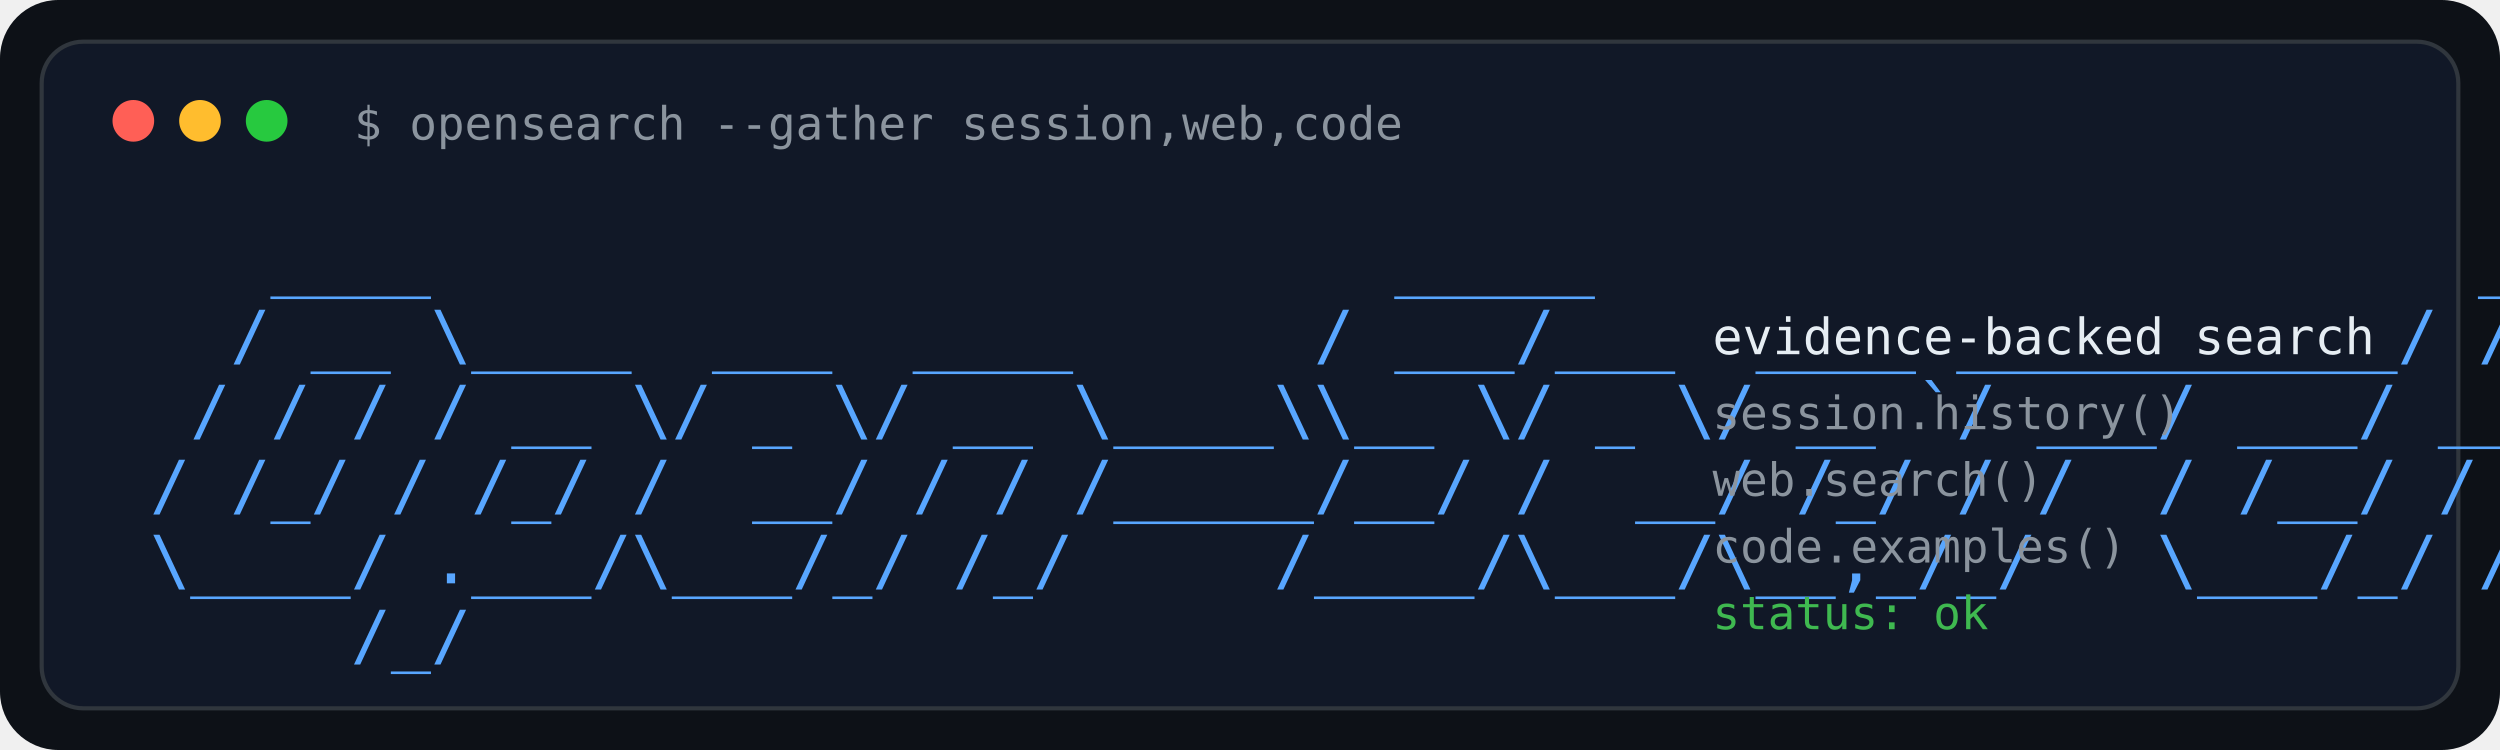
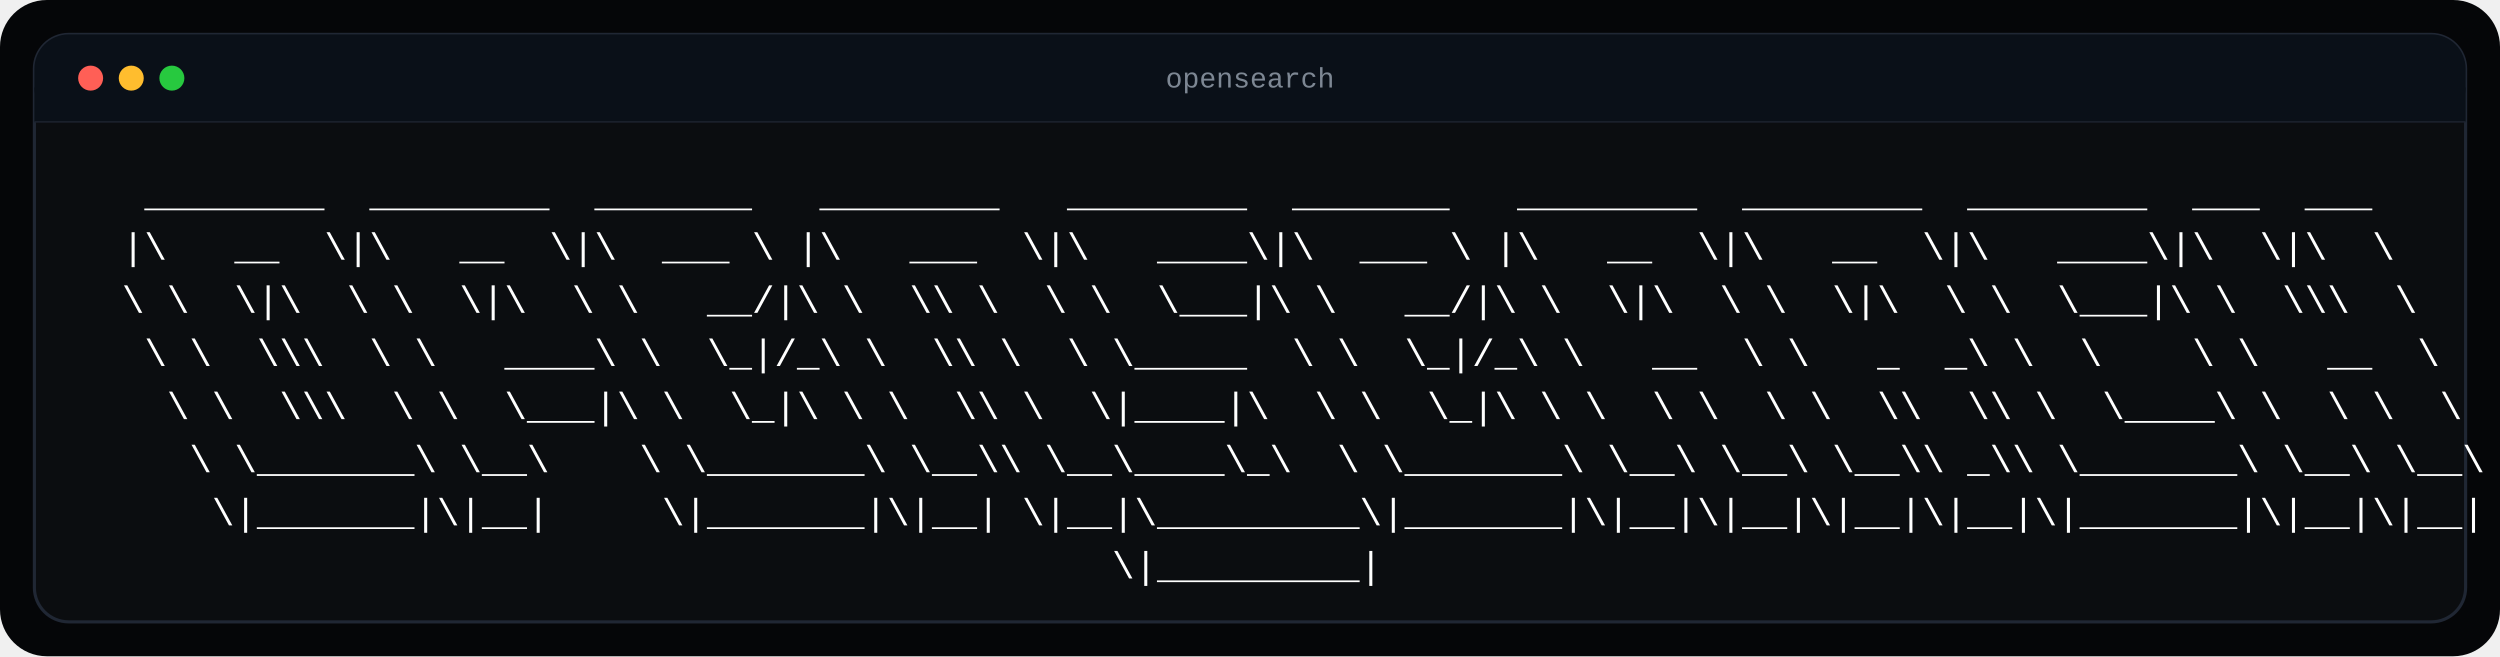
- <svg xmlns="http://www.w3.org/2000/svg" viewBox="0 0 1200 360" width="1200" height="360" role="img" aria-labelledby="title desc">
-   <rect width="1200" height="360" rx="28" fill="#0d1117" />
-   <rect x="20" y="20" width="1160" height="320" rx="20" fill="#111827" stroke="#30363d" stroke-width="2" />
-   <circle cx="64" cy="58" r="10" fill="#ff5f56" />
-   <circle cx="96" cy="58" r="10" fill="#ffbd2e" />
-   <circle cx="128" cy="58" r="10" fill="#27c93f" />
-   <text x="170" y="67" fill="#8b949e" font-family="ui-monospace, SFMono-Regular, Menlo, Consolas, monospace" font-size="22">$ opensearch --gather session,web,code</text>
-   <text x="72" y="136" fill="#58a6ff" font-family="ui-monospace, SFMono-Regular, Menlo, Consolas, monospace" font-size="32" xml:space="preserve">   ____                        _____                      _     </text>
-   <text x="72" y="172" fill="#58a6ff" font-family="ui-monospace, SFMono-Regular, Menlo, Consolas, monospace" font-size="32" xml:space="preserve">  / __ \____  ___  ____      / ___/___  ____ ___________/ /_    </text>
-   <text x="72" y="208" fill="#58a6ff" font-family="ui-monospace, SFMono-Regular, Menlo, Consolas, monospace" font-size="32" xml:space="preserve"> / / / / __ \/ _ \/ __ \____\\__ \/ _ \/ __ `/ ___/ ___/ __ \   </text>
-   <text x="72" y="244" fill="#58a6ff" font-family="ui-monospace, SFMono-Regular, Menlo, Consolas, monospace" font-size="32" xml:space="preserve">/ /_/ / /_/ /  __/ / / /_____/__/ /  __/ /_/ / /  / /__/ / / /   </text>
-   <text x="72" y="280" fill="#58a6ff" font-family="ui-monospace, SFMono-Regular, Menlo, Consolas, monospace" font-size="32" xml:space="preserve">\____/ .___/\___/_/ /_/     /____/\___/\__,_/_/   \___/_/ /_/    </text>
-   <text x="72" y="316" fill="#58a6ff" font-family="ui-monospace, SFMono-Regular, Menlo, Consolas, monospace" font-size="32" xml:space="preserve">     /_/                                                              </text>
-   <text x="822" y="170" fill="#e6edf3" font-family="ui-monospace, SFMono-Regular, Menlo, Consolas, monospace" font-size="24">evidence-backed search</text>
-   <text x="822" y="206" fill="#8b949e" font-family="ui-monospace, SFMono-Regular, Menlo, Consolas, monospace" font-size="22">session.history()</text>
-   <text x="822" y="238" fill="#8b949e" font-family="ui-monospace, SFMono-Regular, Menlo, Consolas, monospace" font-size="22">web.search()</text>
-   <text x="822" y="270" fill="#8b949e" font-family="ui-monospace, SFMono-Regular, Menlo, Consolas, monospace" font-size="22">code.examples()</text>
-   <text x="822" y="302" fill="#3fb950" font-family="ui-monospace, SFMono-Regular, Menlo, Consolas, monospace" font-size="22">status: ok</text>
+ <svg xmlns="http://www.w3.org/2000/svg" viewBox="0 0 1600 420" width="1600" height="420" role="img" aria-labelledby="title desc">
+   <defs>
+     <style>
+       .mono {
+         font-family: ui-monospace, SFMono-Regular, Menlo, Monaco, Consolas, "Liberation Mono", "Courier New", monospace;
+         font-variant-ligatures: none;
+       }
+       .bg { fill: #050608; }
+       .panel {
+         fill: #0b0d10;
+         stroke: #202734;
+         stroke-width: 2;
+         vector-effect: non-scaling-stroke;
+       }
+       .titlebar { fill: #0a1018; }
+       .divider { stroke: #1b222d; stroke-width: 1; vector-effect: non-scaling-stroke; }
+       .dim { fill: #7d8793; }
+       .mark { fill: #ffffff; }
+     </style>
+   </defs>
+   <rect class="bg" width="1600" height="420" rx="30" />
+   <rect class="panel" x="22" y="22" width="1556" height="376" rx="22" />
+   <rect class="titlebar" x="22" y="22" width="1556" height="56" rx="22" />
+   <rect class="titlebar" x="22" y="56" width="1556" height="22" />
+   <line class="divider" x1="22" y1="78" x2="1578" y2="78" />
+   <circle cx="58" cy="50" r="8" fill="#ff5f56" />
+   <circle cx="84" cy="50" r="8" fill="#ffbd2e" />
+   <circle cx="110" cy="50" r="8" fill="#27c93f" />
+   <text class="mono dim" x="800" y="56" font-size="18" text-anchor="middle">opensearch</text>
+   <g class="mono mark" font-size="24">
+     <text x="78" y="132" xml:space="preserve"> ________  ________  _______   ________   ________  _______   ________  ________  ________  ___  ___     </text>
+     <text x="78" y="166" xml:space="preserve">|\   __  \|\   __  \|\  ___ \ |\   ___  \|\   ____\|\  ___ \ |\   __  \|\   __  \|\   ____\|\  \|\  \    </text>
+     <text x="78" y="200" xml:space="preserve">\ \  \|\  \ \  \|\  \ \   __/|\ \  \\ \  \ \  \___|\ \   __/|\ \  \|\  \ \  \|\  \ \  \___|\ \  \\\  \   </text>
+     <text x="78" y="234" xml:space="preserve"> \ \  \\\  \ \   ____\ \  \_|/_\ \  \\ \  \ \_____  \ \  \_|/_\ \   __  \ \   _  _\ \  \    \ \   __  \  </text>
+     <text x="78" y="268" xml:space="preserve">  \ \  \\\  \ \  \___|\ \  \_|\ \ \  \\ \  \|____|\  \ \  \_|\ \ \  \ \  \ \  \\  \\ \  \____\ \  \ \  \ </text>
+     <text x="78" y="302" xml:space="preserve">   \ \_______\ \__\    \ \_______\ \__\\ \__\____\_\  \ \_______\ \__\ \__\ \__\\ _\\ \_______\ \__\ \__\</text>
+     <text x="78" y="336" xml:space="preserve">    \|_______|\|__|     \|_______|\|__| \|__|\_________\|_______|\|__|\|__|\|__|\|__|\|_______|\|__|\|__|</text>
+     <text x="78" y="370" xml:space="preserve">                                            \|_________|                                                </text>
+   </g>
</svg>
